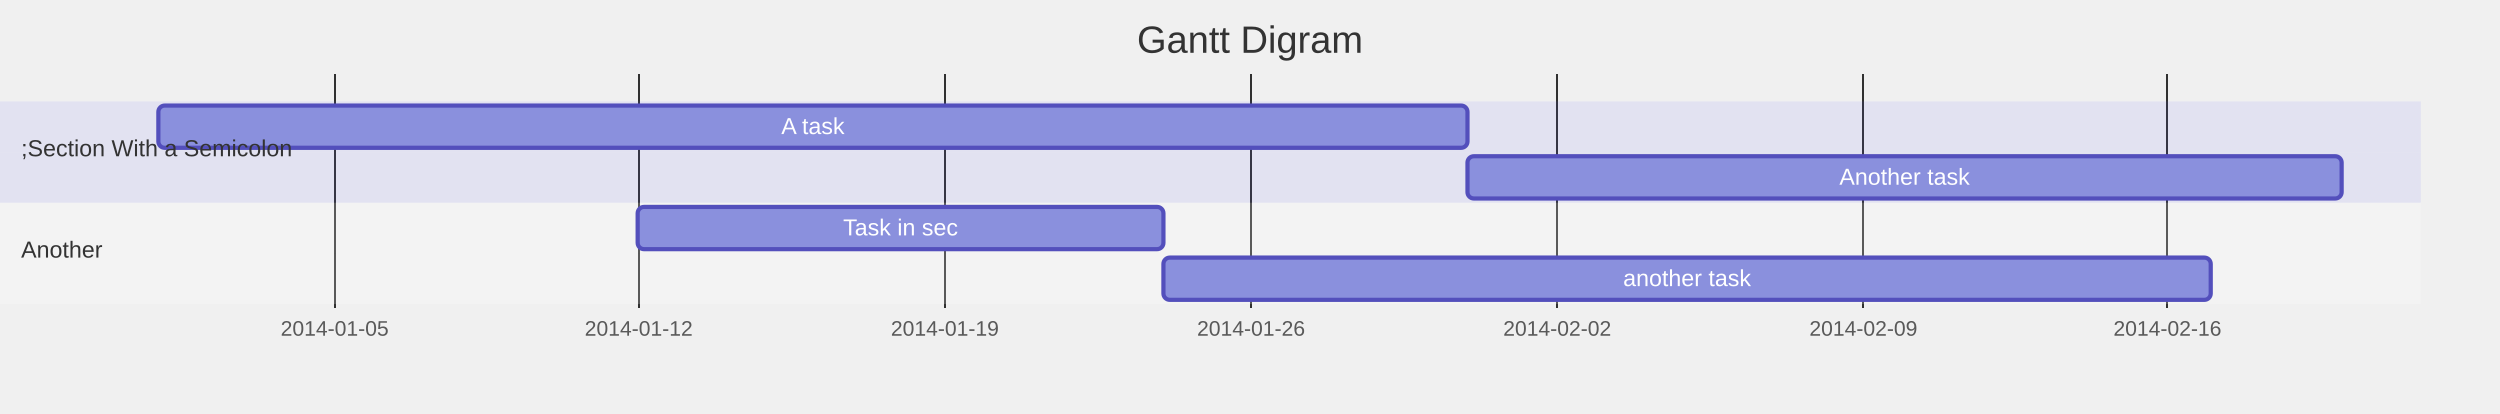
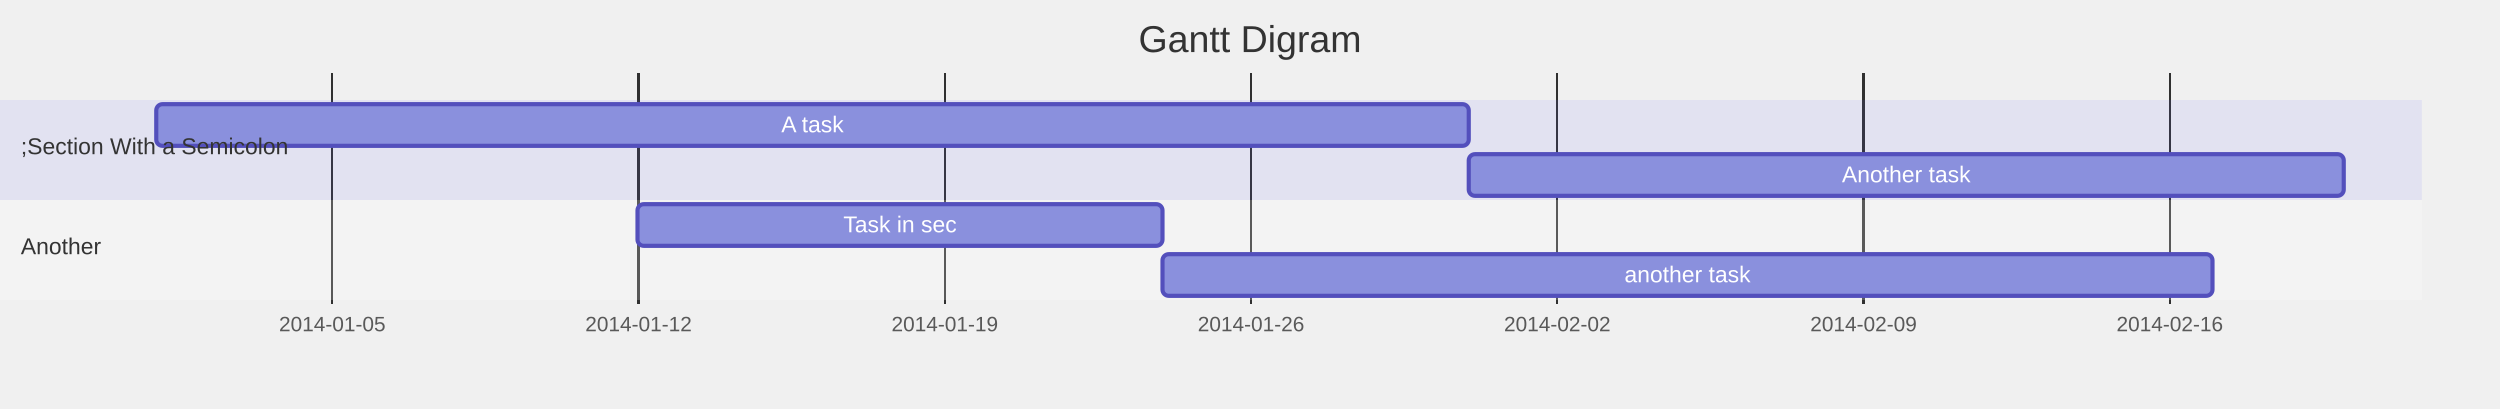
- <svg xmlns="http://www.w3.org/2000/svg" id="upstream_cypress_gantt_spec_should_render_when_there_s_a_semicolon_in_a_section_is_true_030" width="100%" viewBox="0 0 1184 196" style="max-width: 1184px; background-color: white;" role="graphics-document document" aria-roledescription="gantt">
+ <svg xmlns="http://www.w3.org/2000/svg" id="upstream_cypress_gantt_spec_should_render_when_there_s_a_semicolon_in_a_section_is_true_030" width="100%" viewBox="0 0 1200 196" style="max-width: 1200px; background-color: white;" role="graphics-document document" aria-roledescription="gantt">
  <style>#upstream_cypress_gantt_spec_should_render_when_there_s_a_semicolon_in_a_section_is_true_030{font-family:"trebuchet ms",verdana,arial,sans-serif;font-size:16px;fill:#333;}@keyframes edge-animation-frame{from{stroke-dashoffset:0;}}@keyframes dash{to{stroke-dashoffset:0;}}#upstream_cypress_gantt_spec_should_render_when_there_s_a_semicolon_in_a_section_is_true_030 .edge-animation-slow{stroke-dasharray:9,5!important;stroke-dashoffset:900;animation:dash 50s linear infinite;stroke-linecap:round;}#upstream_cypress_gantt_spec_should_render_when_there_s_a_semicolon_in_a_section_is_true_030 .edge-animation-fast{stroke-dasharray:9,5!important;stroke-dashoffset:900;animation:dash 20s linear infinite;stroke-linecap:round;}#upstream_cypress_gantt_spec_should_render_when_there_s_a_semicolon_in_a_section_is_true_030 .error-icon{fill:#552222;}#upstream_cypress_gantt_spec_should_render_when_there_s_a_semicolon_in_a_section_is_true_030 .error-text{fill:#552222;stroke:#552222;}#upstream_cypress_gantt_spec_should_render_when_there_s_a_semicolon_in_a_section_is_true_030 .edge-thickness-normal{stroke-width:1px;}#upstream_cypress_gantt_spec_should_render_when_there_s_a_semicolon_in_a_section_is_true_030 .edge-thickness-thick{stroke-width:3.5px;}#upstream_cypress_gantt_spec_should_render_when_there_s_a_semicolon_in_a_section_is_true_030 .edge-pattern-solid{stroke-dasharray:0;}#upstream_cypress_gantt_spec_should_render_when_there_s_a_semicolon_in_a_section_is_true_030 .edge-thickness-invisible{stroke-width:0;fill:none;}#upstream_cypress_gantt_spec_should_render_when_there_s_a_semicolon_in_a_section_is_true_030 .edge-pattern-dashed{stroke-dasharray:3;}#upstream_cypress_gantt_spec_should_render_when_there_s_a_semicolon_in_a_section_is_true_030 .edge-pattern-dotted{stroke-dasharray:2;}#upstream_cypress_gantt_spec_should_render_when_there_s_a_semicolon_in_a_section_is_true_030 .marker{fill:#333333;stroke:#333333;}#upstream_cypress_gantt_spec_should_render_when_there_s_a_semicolon_in_a_section_is_true_030 .marker.cross{stroke:#333333;}#upstream_cypress_gantt_spec_should_render_when_there_s_a_semicolon_in_a_section_is_true_030 svg{font-family:"trebuchet ms",verdana,arial,sans-serif;font-size:16px;}#upstream_cypress_gantt_spec_should_render_when_there_s_a_semicolon_in_a_section_is_true_030 p{margin:0;}#upstream_cypress_gantt_spec_should_render_when_there_s_a_semicolon_in_a_section_is_true_030 .mermaid-main-font{font-family:"trebuchet ms",verdana,arial,sans-serif;}#upstream_cypress_gantt_spec_should_render_when_there_s_a_semicolon_in_a_section_is_true_030 .exclude-range{fill:#eeeeee;}#upstream_cypress_gantt_spec_should_render_when_there_s_a_semicolon_in_a_section_is_true_030 .section{stroke:none;opacity:0.2;}#upstream_cypress_gantt_spec_should_render_when_there_s_a_semicolon_in_a_section_is_true_030 .section0{fill:rgba(102, 102, 255, 0.49);}#upstream_cypress_gantt_spec_should_render_when_there_s_a_semicolon_in_a_section_is_true_030 .section2{fill:#fff400;}#upstream_cypress_gantt_spec_should_render_when_there_s_a_semicolon_in_a_section_is_true_030 .section1,#upstream_cypress_gantt_spec_should_render_when_there_s_a_semicolon_in_a_section_is_true_030 .section3{fill:white;opacity:0.2;}#upstream_cypress_gantt_spec_should_render_when_there_s_a_semicolon_in_a_section_is_true_030 .sectionTitle0{fill:#333;}#upstream_cypress_gantt_spec_should_render_when_there_s_a_semicolon_in_a_section_is_true_030 .sectionTitle1{fill:#333;}#upstream_cypress_gantt_spec_should_render_when_there_s_a_semicolon_in_a_section_is_true_030 .sectionTitle2{fill:#333;}#upstream_cypress_gantt_spec_should_render_when_there_s_a_semicolon_in_a_section_is_true_030 .sectionTitle3{fill:#333;}#upstream_cypress_gantt_spec_should_render_when_there_s_a_semicolon_in_a_section_is_true_030 .sectionTitle{text-anchor:start;font-family:"trebuchet ms",verdana,arial,sans-serif;}#upstream_cypress_gantt_spec_should_render_when_there_s_a_semicolon_in_a_section_is_true_030 .grid .tick{stroke:lightgrey;opacity:0.8;shape-rendering:crispEdges;}#upstream_cypress_gantt_spec_should_render_when_there_s_a_semicolon_in_a_section_is_true_030 .grid .tick text{font-family:"trebuchet ms",verdana,arial,sans-serif;fill:#333;}#upstream_cypress_gantt_spec_should_render_when_there_s_a_semicolon_in_a_section_is_true_030 .grid path{stroke-width:0;}#upstream_cypress_gantt_spec_should_render_when_there_s_a_semicolon_in_a_section_is_true_030 .today{fill:none;stroke:red;stroke-width:2px;}#upstream_cypress_gantt_spec_should_render_when_there_s_a_semicolon_in_a_section_is_true_030 .task{stroke-width:2;}#upstream_cypress_gantt_spec_should_render_when_there_s_a_semicolon_in_a_section_is_true_030 .taskText{text-anchor:middle;font-family:"trebuchet ms",verdana,arial,sans-serif;}#upstream_cypress_gantt_spec_should_render_when_there_s_a_semicolon_in_a_section_is_true_030 .taskTextOutsideRight{fill:black;text-anchor:start;font-family:"trebuchet ms",verdana,arial,sans-serif;}#upstream_cypress_gantt_spec_should_render_when_there_s_a_semicolon_in_a_section_is_true_030 .taskTextOutsideLeft{fill:black;text-anchor:end;}#upstream_cypress_gantt_spec_should_render_when_there_s_a_semicolon_in_a_section_is_true_030 .task.clickable{cursor:pointer;}#upstream_cypress_gantt_spec_should_render_when_there_s_a_semicolon_in_a_section_is_true_030 .taskText.clickable{cursor:pointer;fill:#003163!important;font-weight:bold;}#upstream_cypress_gantt_spec_should_render_when_there_s_a_semicolon_in_a_section_is_true_030 .taskTextOutsideLeft.clickable{cursor:pointer;fill:#003163!important;font-weight:bold;}#upstream_cypress_gantt_spec_should_render_when_there_s_a_semicolon_in_a_section_is_true_030 .taskTextOutsideRight.clickable{cursor:pointer;fill:#003163!important;font-weight:bold;}#upstream_cypress_gantt_spec_should_render_when_there_s_a_semicolon_in_a_section_is_true_030 .taskText0,#upstream_cypress_gantt_spec_should_render_when_there_s_a_semicolon_in_a_section_is_true_030 .taskText1,#upstream_cypress_gantt_spec_should_render_when_there_s_a_semicolon_in_a_section_is_true_030 .taskText2,#upstream_cypress_gantt_spec_should_render_when_there_s_a_semicolon_in_a_section_is_true_030 .taskText3{fill:white;}#upstream_cypress_gantt_spec_should_render_when_there_s_a_semicolon_in_a_section_is_true_030 .task0,#upstream_cypress_gantt_spec_should_render_when_there_s_a_semicolon_in_a_section_is_true_030 .task1,#upstream_cypress_gantt_spec_should_render_when_there_s_a_semicolon_in_a_section_is_true_030 .task2,#upstream_cypress_gantt_spec_should_render_when_there_s_a_semicolon_in_a_section_is_true_030 .task3{fill:#8a90dd;stroke:#534fbc;}#upstream_cypress_gantt_spec_should_render_when_there_s_a_semicolon_in_a_section_is_true_030 .taskTextOutside0,#upstream_cypress_gantt_spec_should_render_when_there_s_a_semicolon_in_a_section_is_true_030 .taskTextOutside2{fill:black;}#upstream_cypress_gantt_spec_should_render_when_there_s_a_semicolon_in_a_section_is_true_030 .taskTextOutside1,#upstream_cypress_gantt_spec_should_render_when_there_s_a_semicolon_in_a_section_is_true_030 .taskTextOutside3{fill:black;}#upstream_cypress_gantt_spec_should_render_when_there_s_a_semicolon_in_a_section_is_true_030 .active0,#upstream_cypress_gantt_spec_should_render_when_there_s_a_semicolon_in_a_section_is_true_030 .active1,#upstream_cypress_gantt_spec_should_render_when_there_s_a_semicolon_in_a_section_is_true_030 .active2,#upstream_cypress_gantt_spec_should_render_when_there_s_a_semicolon_in_a_section_is_true_030 .active3{fill:#bfc7ff;stroke:#534fbc;}#upstream_cypress_gantt_spec_should_render_when_there_s_a_semicolon_in_a_section_is_true_030 .activeText0,#upstream_cypress_gantt_spec_should_render_when_there_s_a_semicolon_in_a_section_is_true_030 .activeText1,#upstream_cypress_gantt_spec_should_render_when_there_s_a_semicolon_in_a_section_is_true_030 .activeText2,#upstream_cypress_gantt_spec_should_render_when_there_s_a_semicolon_in_a_section_is_true_030 .activeText3{fill:black!important;}#upstream_cypress_gantt_spec_should_render_when_there_s_a_semicolon_in_a_section_is_true_030 .done0,#upstream_cypress_gantt_spec_should_render_when_there_s_a_semicolon_in_a_section_is_true_030 .done1,#upstream_cypress_gantt_spec_should_render_when_there_s_a_semicolon_in_a_section_is_true_030 .done2,#upstream_cypress_gantt_spec_should_render_when_there_s_a_semicolon_in_a_section_is_true_030 .done3{stroke:grey;fill:lightgrey;stroke-width:2;}#upstream_cypress_gantt_spec_should_render_when_there_s_a_semicolon_in_a_section_is_true_030 .doneText0,#upstream_cypress_gantt_spec_should_render_when_there_s_a_semicolon_in_a_section_is_true_030 .doneText1,#upstream_cypress_gantt_spec_should_render_when_there_s_a_semicolon_in_a_section_is_true_030 .doneText2,#upstream_cypress_gantt_spec_should_render_when_there_s_a_semicolon_in_a_section_is_true_030 .doneText3{fill:black!important;}#upstream_cypress_gantt_spec_should_render_when_there_s_a_semicolon_in_a_section_is_true_030 .doneText0.taskTextOutsideLeft,#upstream_cypress_gantt_spec_should_render_when_there_s_a_semicolon_in_a_section_is_true_030 .doneText0.taskTextOutsideRight,#upstream_cypress_gantt_spec_should_render_when_there_s_a_semicolon_in_a_section_is_true_030 .doneText1.taskTextOutsideLeft,#upstream_cypress_gantt_spec_should_render_when_there_s_a_semicolon_in_a_section_is_true_030 .doneText1.taskTextOutsideRight,#upstream_cypress_gantt_spec_should_render_when_there_s_a_semicolon_in_a_section_is_true_030 .doneText2.taskTextOutsideLeft,#upstream_cypress_gantt_spec_should_render_when_there_s_a_semicolon_in_a_section_is_true_030 .doneText2.taskTextOutsideRight,#upstream_cypress_gantt_spec_should_render_when_there_s_a_semicolon_in_a_section_is_true_030 .doneText3.taskTextOutsideLeft,#upstream_cypress_gantt_spec_should_render_when_there_s_a_semicolon_in_a_section_is_true_030 .doneText3.taskTextOutsideRight{fill:black!important;}#upstream_cypress_gantt_spec_should_render_when_there_s_a_semicolon_in_a_section_is_true_030 .crit0,#upstream_cypress_gantt_spec_should_render_when_there_s_a_semicolon_in_a_section_is_true_030 .crit1,#upstream_cypress_gantt_spec_should_render_when_there_s_a_semicolon_in_a_section_is_true_030 .crit2,#upstream_cypress_gantt_spec_should_render_when_there_s_a_semicolon_in_a_section_is_true_030 .crit3{stroke:#ff8888;fill:red;stroke-width:2;}#upstream_cypress_gantt_spec_should_render_when_there_s_a_semicolon_in_a_section_is_true_030 .activeCrit0,#upstream_cypress_gantt_spec_should_render_when_there_s_a_semicolon_in_a_section_is_true_030 .activeCrit1,#upstream_cypress_gantt_spec_should_render_when_there_s_a_semicolon_in_a_section_is_true_030 .activeCrit2,#upstream_cypress_gantt_spec_should_render_when_there_s_a_semicolon_in_a_section_is_true_030 .activeCrit3{stroke:#ff8888;fill:#bfc7ff;stroke-width:2;}#upstream_cypress_gantt_spec_should_render_when_there_s_a_semicolon_in_a_section_is_true_030 .doneCrit0,#upstream_cypress_gantt_spec_should_render_when_there_s_a_semicolon_in_a_section_is_true_030 .doneCrit1,#upstream_cypress_gantt_spec_should_render_when_there_s_a_semicolon_in_a_section_is_true_030 .doneCrit2,#upstream_cypress_gantt_spec_should_render_when_there_s_a_semicolon_in_a_section_is_true_030 .doneCrit3{stroke:#ff8888;fill:lightgrey;stroke-width:2;cursor:pointer;shape-rendering:crispEdges;}#upstream_cypress_gantt_spec_should_render_when_there_s_a_semicolon_in_a_section_is_true_030 .milestone{transform:rotate(45deg) scale(0.8,0.8);}#upstream_cypress_gantt_spec_should_render_when_there_s_a_semicolon_in_a_section_is_true_030 .milestoneText{font-style:italic;}#upstream_cypress_gantt_spec_should_render_when_there_s_a_semicolon_in_a_section_is_true_030 .doneCritText0,#upstream_cypress_gantt_spec_should_render_when_there_s_a_semicolon_in_a_section_is_true_030 .doneCritText1,#upstream_cypress_gantt_spec_should_render_when_there_s_a_semicolon_in_a_section_is_true_030 .doneCritText2,#upstream_cypress_gantt_spec_should_render_when_there_s_a_semicolon_in_a_section_is_true_030 .doneCritText3{fill:black!important;}#upstream_cypress_gantt_spec_should_render_when_there_s_a_semicolon_in_a_section_is_true_030 .doneCritText0.taskTextOutsideLeft,#upstream_cypress_gantt_spec_should_render_when_there_s_a_semicolon_in_a_section_is_true_030 .doneCritText0.taskTextOutsideRight,#upstream_cypress_gantt_spec_should_render_when_there_s_a_semicolon_in_a_section_is_true_030 .doneCritText1.taskTextOutsideLeft,#upstream_cypress_gantt_spec_should_render_when_there_s_a_semicolon_in_a_section_is_true_030 .doneCritText1.taskTextOutsideRight,#upstream_cypress_gantt_spec_should_render_when_there_s_a_semicolon_in_a_section_is_true_030 .doneCritText2.taskTextOutsideLeft,#upstream_cypress_gantt_spec_should_render_when_there_s_a_semicolon_in_a_section_is_true_030 .doneCritText2.taskTextOutsideRight,#upstream_cypress_gantt_spec_should_render_when_there_s_a_semicolon_in_a_section_is_true_030 .doneCritText3.taskTextOutsideLeft,#upstream_cypress_gantt_spec_should_render_when_there_s_a_semicolon_in_a_section_is_true_030 .doneCritText3.taskTextOutsideRight{fill:black!important;}#upstream_cypress_gantt_spec_should_render_when_there_s_a_semicolon_in_a_section_is_true_030 .vert{stroke:navy;}#upstream_cypress_gantt_spec_should_render_when_there_s_a_semicolon_in_a_section_is_true_030 .vertText{font-size:15px;text-anchor:middle;fill:navy!important;}#upstream_cypress_gantt_spec_should_render_when_there_s_a_semicolon_in_a_section_is_true_030 .activeCritText0,#upstream_cypress_gantt_spec_should_render_when_there_s_a_semicolon_in_a_section_is_true_030 .activeCritText1,#upstream_cypress_gantt_spec_should_render_when_there_s_a_semicolon_in_a_section_is_true_030 .activeCritText2,#upstream_cypress_gantt_spec_should_render_when_there_s_a_semicolon_in_a_section_is_true_030 .activeCritText3{fill:black!important;}#upstream_cypress_gantt_spec_should_render_when_there_s_a_semicolon_in_a_section_is_true_030 .titleText{text-anchor:middle;font-size:18px;fill:#333;font-family:"trebuchet ms",verdana,arial,sans-serif;}#upstream_cypress_gantt_spec_should_render_when_there_s_a_semicolon_in_a_section_is_true_030 .node .neo-node{stroke:#9370DB;}#upstream_cypress_gantt_spec_should_render_when_there_s_a_semicolon_in_a_section_is_true_030 [data-look="neo"].node rect,#upstream_cypress_gantt_spec_should_render_when_there_s_a_semicolon_in_a_section_is_true_030 [data-look="neo"].cluster rect,#upstream_cypress_gantt_spec_should_render_when_there_s_a_semicolon_in_a_section_is_true_030 [data-look="neo"].node polygon{stroke:#9370DB;filter:drop-shadow(1px 2px 2px rgba(185, 185, 185, 1));}#upstream_cypress_gantt_spec_should_render_when_there_s_a_semicolon_in_a_section_is_true_030 [data-look="neo"].swimlane.cluster rect{filter:none;}#upstream_cypress_gantt_spec_should_render_when_there_s_a_semicolon_in_a_section_is_true_030 [data-look="neo"].node path{stroke:#9370DB;stroke-width:1px;}#upstream_cypress_gantt_spec_should_render_when_there_s_a_semicolon_in_a_section_is_true_030 [data-look="neo"].node .outer-path{filter:drop-shadow(1px 2px 2px rgba(185, 185, 185, 1));}#upstream_cypress_gantt_spec_should_render_when_there_s_a_semicolon_in_a_section_is_true_030 [data-look="neo"].node .neo-line path{stroke:#9370DB;filter:none;}#upstream_cypress_gantt_spec_should_render_when_there_s_a_semicolon_in_a_section_is_true_030 [data-look="neo"].node circle{stroke:#9370DB;filter:drop-shadow(1px 2px 2px rgba(185, 185, 185, 1));}#upstream_cypress_gantt_spec_should_render_when_there_s_a_semicolon_in_a_section_is_true_030 [data-look="neo"].node circle .state-start{fill:#000000;}#upstream_cypress_gantt_spec_should_render_when_there_s_a_semicolon_in_a_section_is_true_030 [data-look="neo"].icon-shape .icon{fill:#9370DB;filter:drop-shadow(1px 2px 2px rgba(185, 185, 185, 1));}#upstream_cypress_gantt_spec_should_render_when_there_s_a_semicolon_in_a_section_is_true_030 [data-look="neo"].icon-shape .icon-neo path{stroke:#9370DB;filter:drop-shadow(1px 2px 2px rgba(185, 185, 185, 1));}#upstream_cypress_gantt_spec_should_render_when_there_s_a_semicolon_in_a_section_is_true_030 :root{--mermaid-font-family:"trebuchet ms",verdana,arial,sans-serif;}</style>
  <g />
  <g class="grid" transform="translate(75, 146)" fill="none" font-size="10" font-family="sans-serif" text-anchor="middle">
-     <path class="domain" stroke="currentColor" d="M0.5,-111V0.5H1034.5V-111" />
-     <g class="tick" opacity="1" transform="translate(83.5,0)">
+     <path class="domain" stroke="currentColor" d="M0.5,-111V0.5H1050.5V-111" />
+     <g class="tick" opacity="1" transform="translate(84.5,0)">
      <line stroke="currentColor" y2="-111" />
      <text fill="#000" y="3" dy="1em" stroke="none" font-size="10" style="text-anchor: middle;">2014-01-05</text>
    </g>
-     <g class="tick" opacity="1" transform="translate(227.5,0)">
+     <g class="tick" opacity="1" transform="translate(231.5,0)">
      <line stroke="currentColor" y2="-111" />
      <text fill="#000" y="3" dy="1em" stroke="none" font-size="10" style="text-anchor: middle;">2014-01-12</text>
    </g>
-     <g class="tick" opacity="1" transform="translate(372.5,0)">
+     <g class="tick" opacity="1" transform="translate(378.5,0)">
      <line stroke="currentColor" y2="-111" />
      <text fill="#000" y="3" dy="1em" stroke="none" font-size="10" style="text-anchor: middle;">2014-01-19</text>
    </g>
-     <g class="tick" opacity="1" transform="translate(517.5,0)">
+     <g class="tick" opacity="1" transform="translate(525.5,0)">
      <line stroke="currentColor" y2="-111" />
      <text fill="#000" y="3" dy="1em" stroke="none" font-size="10" style="text-anchor: middle;">2014-01-26</text>
    </g>
-     <g class="tick" opacity="1" transform="translate(662.5,0)">
+     <g class="tick" opacity="1" transform="translate(672.5,0)">
      <line stroke="currentColor" y2="-111" />
      <text fill="#000" y="3" dy="1em" stroke="none" font-size="10" style="text-anchor: middle;">2014-02-02</text>
    </g>
-     <g class="tick" opacity="1" transform="translate(807.5,0)">
+     <g class="tick" opacity="1" transform="translate(819.5,0)">
      <line stroke="currentColor" y2="-111" />
      <text fill="#000" y="3" dy="1em" stroke="none" font-size="10" style="text-anchor: middle;">2014-02-09</text>
    </g>
-     <g class="tick" opacity="1" transform="translate(951.5,0)">
+     <g class="tick" opacity="1" transform="translate(966.5,0)">
      <line stroke="currentColor" y2="-111" />
      <text fill="#000" y="3" dy="1em" stroke="none" font-size="10" style="text-anchor: middle;">2014-02-16</text>
    </g>
  </g>
  <g>
-     <rect x="0" y="48" width="1146.5" height="24" class="section section0" />
-     <rect x="0" y="96" width="1146.5" height="24" class="section section1" />
-     <rect x="0" y="120" width="1146.5" height="24" class="section section1" />
-     <rect x="0" y="72" width="1146.5" height="24" class="section section0" />
+     <rect x="0" y="48" width="1162.5" height="24" class="section section0" />
+     <rect x="0" y="96" width="1162.5" height="24" class="section section1" />
+     <rect x="0" y="120" width="1162.5" height="24" class="section section1" />
+     <rect x="0" y="72" width="1162.5" height="24" class="section section0" />
  </g>
  <g>
-     <rect id="upstream_cypress_gantt_spec_should_render_when_there_s_a_semicolon_in_a_section_is_true_030-a1" rx="3" ry="3" x="75" y="50" width="620" height="20" transform-origin="385px 60px" class="task task0" />
-     <rect id="upstream_cypress_gantt_spec_should_render_when_there_s_a_semicolon_in_a_section_is_true_030-task2" rx="3" ry="3" x="302" y="98" width="249" height="20" transform-origin="426.5px 108px" class="task task1" />
-     <rect id="upstream_cypress_gantt_spec_should_render_when_there_s_a_semicolon_in_a_section_is_true_030-task3" rx="3" ry="3" x="551" y="122" width="496" height="20" transform-origin="799px 132px" class="task task1" />
-     <rect id="upstream_cypress_gantt_spec_should_render_when_there_s_a_semicolon_in_a_section_is_true_030-task1" rx="3" ry="3" x="695" y="74" width="414" height="20" transform-origin="902px 84px" class="task task0" />
-     <text id="upstream_cypress_gantt_spec_should_render_when_there_s_a_semicolon_in_a_section_is_true_030-a1-text" font-size="11" x="385" y="63.5" class="taskText taskText0  width-29.34375">A task           </text>
-     <text id="upstream_cypress_gantt_spec_should_render_when_there_s_a_semicolon_in_a_section_is_true_030-task2-text" font-size="11" x="426.5" y="111.5" class="taskText taskText1  width-52.484375">Task in sec      </text>
-     <text id="upstream_cypress_gantt_spec_should_render_when_there_s_a_semicolon_in_a_section_is_true_030-task3-text" font-size="11" x="799" y="135.5" class="taskText taskText1  width-61.796875">another task      </text>
-     <text id="upstream_cypress_gantt_spec_should_render_when_there_s_a_semicolon_in_a_section_is_true_030-task1-text" font-size="11" x="902" y="87.5" class="taskText taskText0  width-62.515625">Another task     </text>
+     <rect id="upstream_cypress_gantt_spec_should_render_when_there_s_a_semicolon_in_a_section_is_true_030-a1" rx="3" ry="3" x="75" y="50" width="630" height="20" transform-origin="390px 60px" class="task task0" />
+     <rect id="upstream_cypress_gantt_spec_should_render_when_there_s_a_semicolon_in_a_section_is_true_030-task2" rx="3" ry="3" x="306" y="98" width="252" height="20" transform-origin="432px 108px" class="task task1" />
+     <rect id="upstream_cypress_gantt_spec_should_render_when_there_s_a_semicolon_in_a_section_is_true_030-task3" rx="3" ry="3" x="558" y="122" width="504" height="20" transform-origin="810px 132px" class="task task1" />
+     <rect id="upstream_cypress_gantt_spec_should_render_when_there_s_a_semicolon_in_a_section_is_true_030-task1" rx="3" ry="3" x="705" y="74" width="420" height="20" transform-origin="915px 84px" class="task task0" />
+     <text id="upstream_cypress_gantt_spec_should_render_when_there_s_a_semicolon_in_a_section_is_true_030-a1-text" font-size="11" x="390" y="63.5" class="taskText taskText0  width-29.34375">A task           </text>
+     <text id="upstream_cypress_gantt_spec_should_render_when_there_s_a_semicolon_in_a_section_is_true_030-task2-text" font-size="11" x="432" y="111.5" class="taskText taskText1  width-52.484375">Task in sec      </text>
+     <text id="upstream_cypress_gantt_spec_should_render_when_there_s_a_semicolon_in_a_section_is_true_030-task3-text" font-size="11" x="810" y="135.5" class="taskText taskText1  width-61.796875">another task      </text>
+     <text id="upstream_cypress_gantt_spec_should_render_when_there_s_a_semicolon_in_a_section_is_true_030-task1-text" font-size="11" x="915" y="87.5" class="taskText taskText0  width-62.515625">Another task     </text>
  </g>
  <g>
    <text dy="0em" x="10" y="74" font-size="11" class="sectionTitle sectionTitle0">
      <tspan alignment-baseline="central" x="10">;Section With a Semicolon</tspan>
    </text>
    <text dy="0em" x="10" y="122" font-size="11" class="sectionTitle sectionTitle1">
      <tspan alignment-baseline="central" x="10">Another</tspan>
    </text>
  </g>
  <g class="today">
-     <line x1="95264" x2="95264" y1="25" y2="171" class="today" />
+     <line x1="76774" x2="76774" y1="25" y2="171" class="today" />
  </g>
-   <text x="592" y="25" class="titleText">Gantt Digram</text>
+   <text x="600" y="25" class="titleText">Gantt Digram</text>
</svg>
